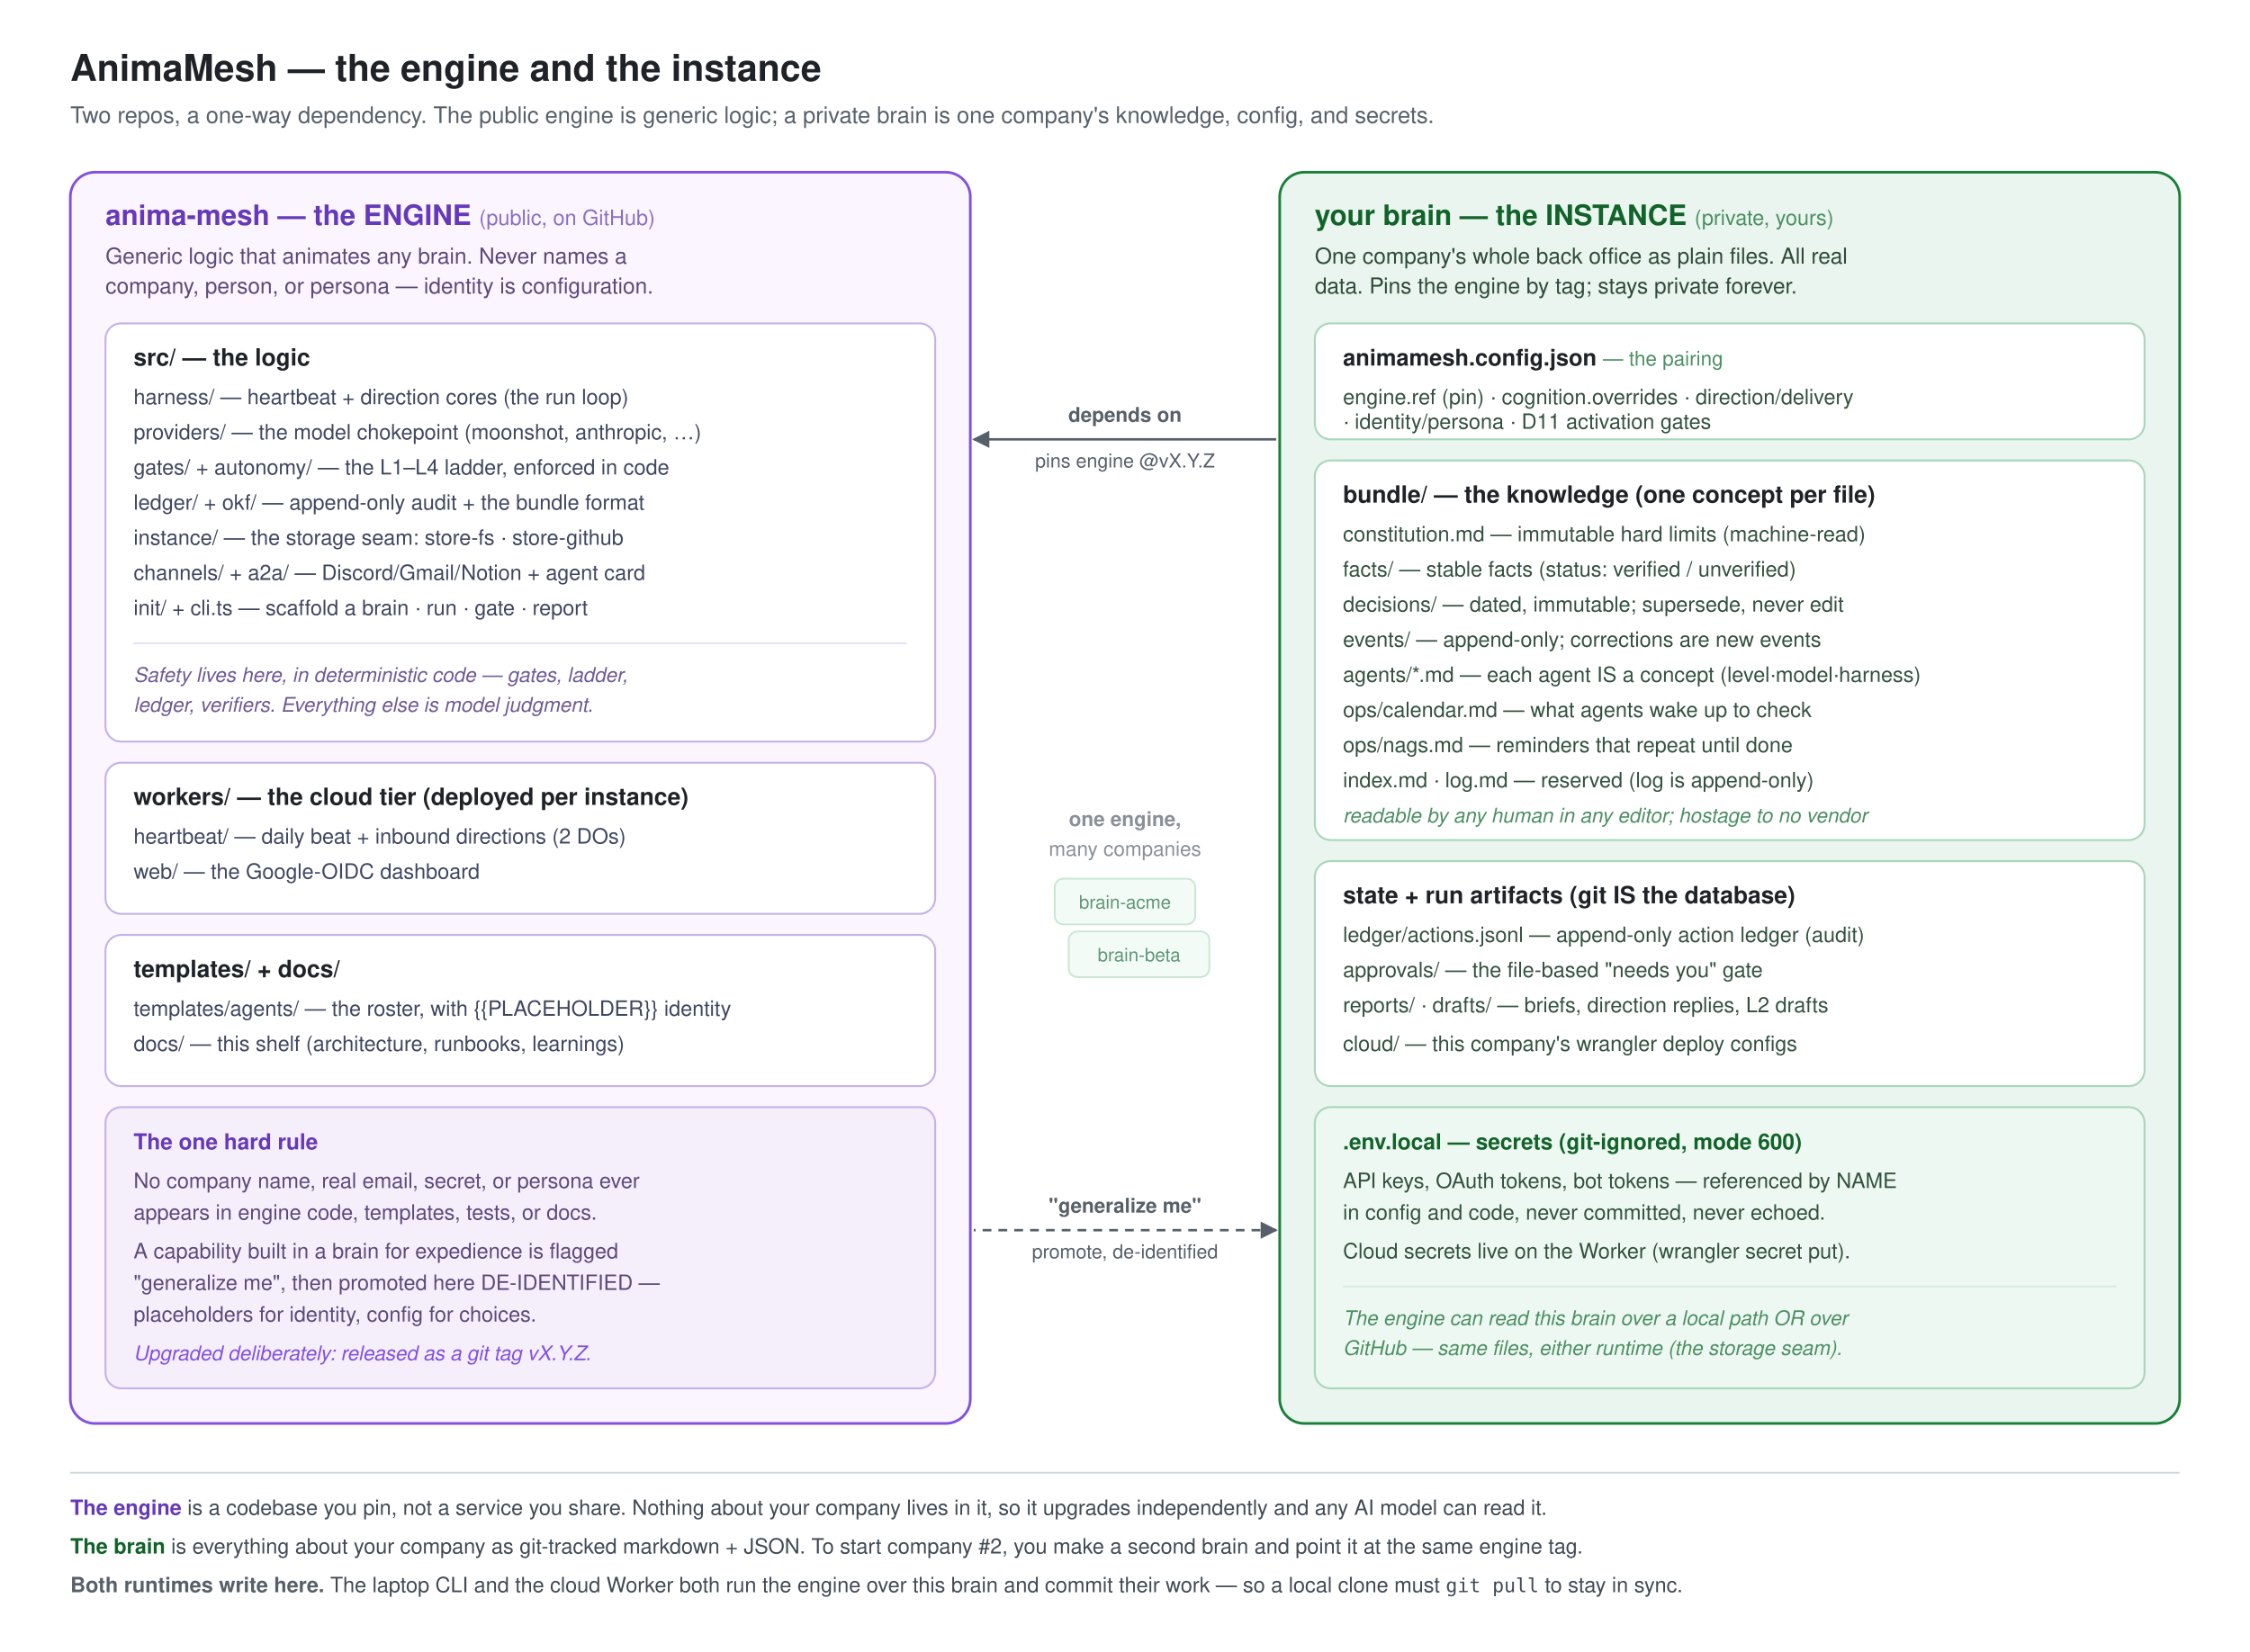
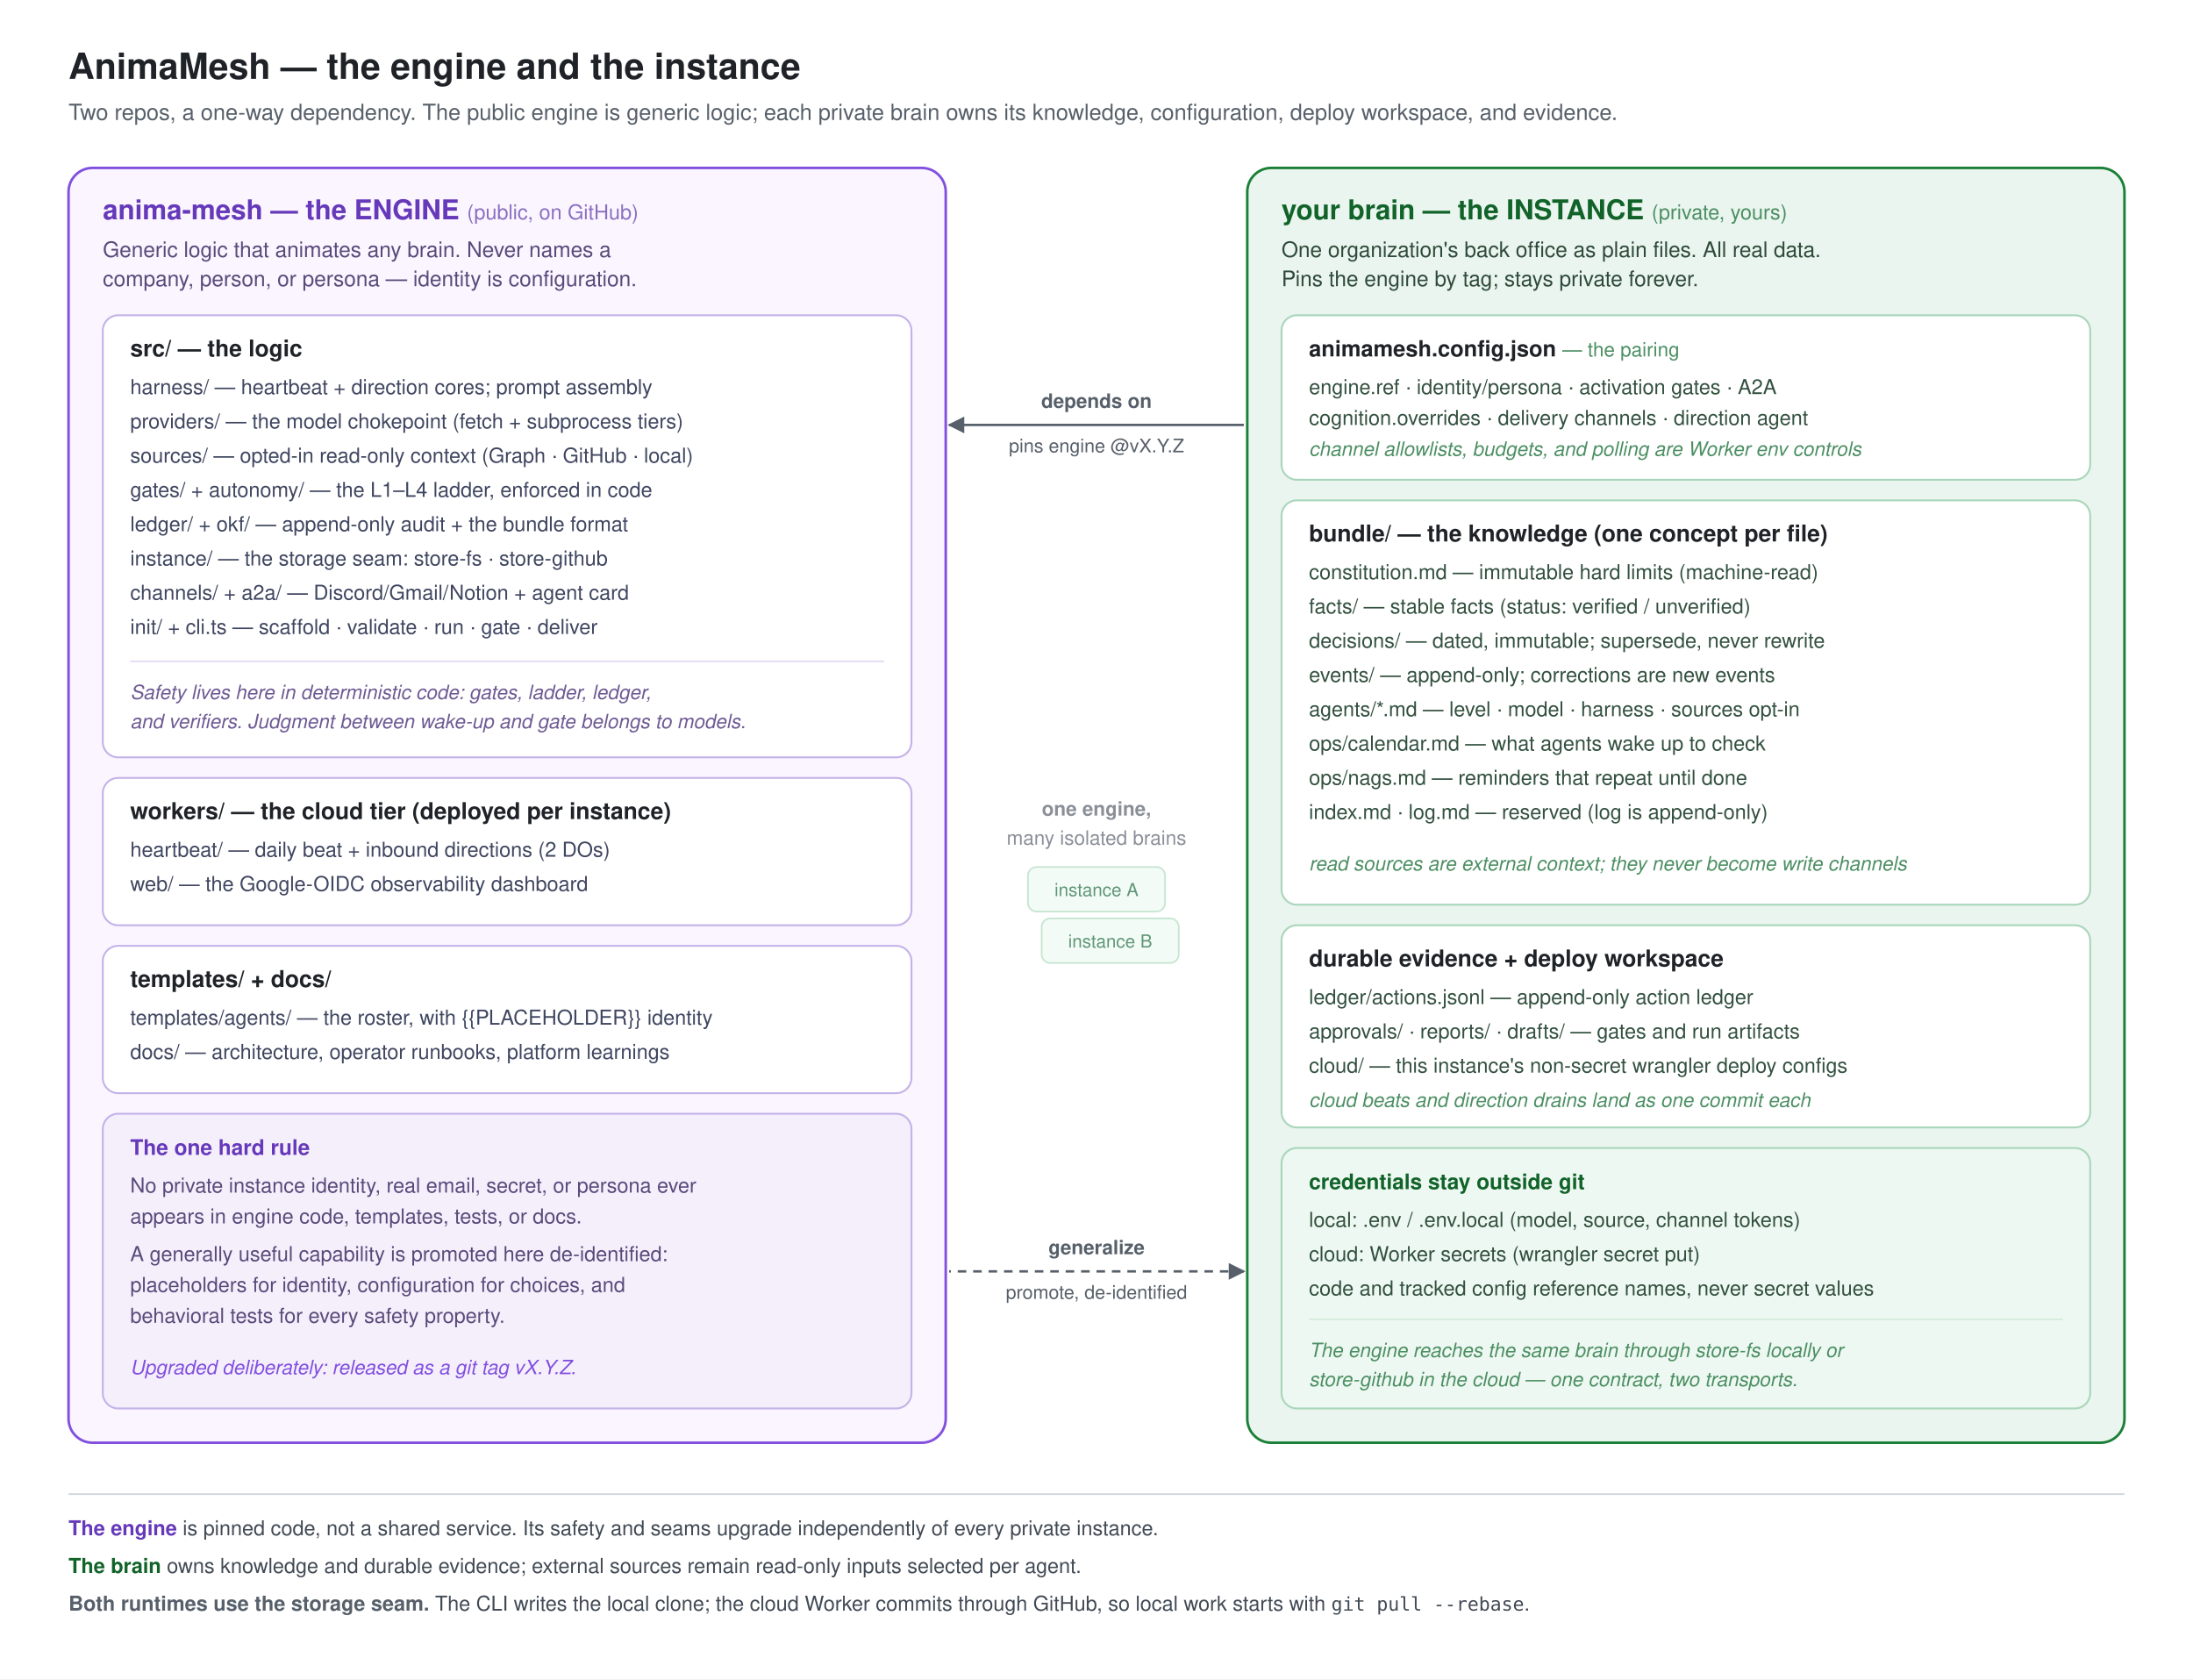
- <svg xmlns="http://www.w3.org/2000/svg" viewBox="0 0 1280 940" font-family="ui-sans-serif, -apple-system, 'Segoe UI', Helvetica, Arial, sans-serif">
+ <svg xmlns="http://www.w3.org/2000/svg" viewBox="0 0 1280 980" font-family="ui-sans-serif, -apple-system, 'Segoe UI', Helvetica, Arial, sans-serif">
  <defs>
    <marker id="ar" viewBox="0 0 10 10" refX="9" refY="5" markerWidth="7" markerHeight="7" orient="auto-start-reverse">
      <path d="M 0 0 L 10 5 L 0 10 z" fill="#57606a" />
    </marker>
  </defs>
-   <rect x="0" y="0" width="1280" height="940" fill="#ffffff" />
+   <rect x="0" y="0" width="1280" height="980" fill="#ffffff" />
  <text x="40" y="46" font-size="21" font-weight="700" fill="#1f2328">AnimaMesh — the engine and the instance</text>
-   <text x="40" y="70" font-size="13" fill="#57606a">Two repos, a one-way dependency. The public engine is generic logic; a private brain is one company's knowledge, config, and secrets.</text>
-   <rect x="40" y="98" width="512" height="712" rx="14" fill="#faf5ff" stroke="#8250df" stroke-width="1.5" />
+   <text x="40" y="70" font-size="13" fill="#57606a">Two repos, a one-way dependency. The public engine is generic logic; each private brain owns its knowledge, configuration, deploy workspace, and evidence.</text>
+   <rect x="40" y="98" width="512" height="744" rx="14" fill="#faf5ff" stroke="#8250df" stroke-width="1.5" />
  <text x="60" y="128" font-size="16" font-weight="700" fill="#6639ba">anima-mesh — the ENGINE  <tspan font-weight="400" font-size="12" fill="#8a6fc0">(public, on GitHub)</tspan>
  </text>
  <text x="60" y="150" font-size="12.5" fill="#5a4a7a">Generic logic that animates any brain. Never names a</text>
  <text x="60" y="167" font-size="12.5" fill="#5a4a7a">company, person, or persona — identity is configuration.</text>
-   <rect x="60" y="184" width="472" height="238" rx="9" fill="#ffffff" stroke="#c4b3e8" stroke-width="1.1" />
+   <rect x="60" y="184" width="472" height="258" rx="9" fill="#ffffff" stroke="#c4b3e8" stroke-width="1.1" />
  <text x="76" y="208" font-size="13.5" font-weight="700" fill="#1f2328">src/ — the logic</text>
-   <text x="76" y="230" font-size="12" fill="#3f4660">harness/ — heartbeat + direction cores (the run loop)</text>
-   <text x="76" y="250" font-size="12" fill="#3f4660">providers/ — the model chokepoint (moonshot, anthropic, …)</text>
-   <text x="76" y="270" font-size="12" fill="#3f4660">gates/ + autonomy/ — the L1–L4 ladder, enforced in code</text>
-   <text x="76" y="290" font-size="12" fill="#3f4660">ledger/ + okf/ — append-only audit + the bundle format</text>
-   <text x="76" y="310" font-size="12" fill="#3f4660">instance/ — the storage seam: store-fs · store-github</text>
-   <text x="76" y="330" font-size="12" fill="#3f4660">channels/ + a2a/ — Discord/Gmail/Notion + agent card</text>
-   <text x="76" y="350" font-size="12" fill="#3f4660">init/ + cli.ts — scaffold a brain · run · gate · report</text>
-   <line x1="76" y1="366" x2="516" y2="366" stroke="#e5dcf5" />
-   <text x="76" y="388" font-size="11.5" fill="#6e5a94" font-style="italic">Safety lives here, in deterministic code — gates, ladder,</text>
-   <text x="76" y="405" font-size="11.5" fill="#6e5a94" font-style="italic">ledger, verifiers. Everything else is model judgment.</text>
-   <rect x="60" y="434" width="472" height="86" rx="9" fill="#ffffff" stroke="#c4b3e8" stroke-width="1.1" />
-   <text x="76" y="458" font-size="13.5" font-weight="700" fill="#1f2328">workers/ — the cloud tier (deployed per instance)</text>
-   <text x="76" y="480" font-size="12" fill="#3f4660">heartbeat/ — daily beat + inbound directions (2 DOs)</text>
-   <text x="76" y="500" font-size="12" fill="#3f4660">web/ — the Google-OIDC dashboard</text>
-   <rect x="60" y="532" width="472" height="86" rx="9" fill="#ffffff" stroke="#c4b3e8" stroke-width="1.1" />
-   <text x="76" y="556" font-size="13.5" font-weight="700" fill="#1f2328">templates/ + docs/</text>
-   <text x="76" y="578" font-size="12" fill="#3f4660">templates/agents/ — the roster, with {{PLACEHOLDER}} identity</text>
-   <text x="76" y="598" font-size="12" fill="#3f4660">docs/ — this shelf (architecture, runbooks, learnings)</text>
-   <rect x="60" y="630" width="472" height="160" rx="9" fill="#f5effc" stroke="#c4b3e8" stroke-width="1.1" />
-   <text x="76" y="654" font-size="12.5" font-weight="700" fill="#6639ba">The one hard rule</text>
-   <text x="76" y="676" font-size="12" fill="#5a4a7a">No company name, real email, secret, or persona ever</text>
-   <text x="76" y="694" font-size="12" fill="#5a4a7a">appears in engine code, templates, tests, or docs.</text>
-   <text x="76" y="716" font-size="12" fill="#5a4a7a">A capability built in a brain for expedience is flagged</text>
-   <text x="76" y="734" font-size="12" fill="#5a4a7a">"generalize me", then promoted here DE-IDENTIFIED —</text>
-   <text x="76" y="752" font-size="12" fill="#5a4a7a">placeholders for identity, config for choices.</text>
-   <text x="76" y="774" font-size="11.5" fill="#8250df" font-style="italic">Upgraded deliberately: released as a git tag vX.Y.Z.</text>
-   <rect x="728" y="98" width="512" height="712" rx="14" fill="#e9f5ee" stroke="#1a7f37" stroke-width="1.5" />
+   <text x="76" y="230" font-size="12" fill="#3f4660">harness/ — heartbeat + direction cores; prompt assembly</text>
+   <text x="76" y="250" font-size="12" fill="#3f4660">providers/ — the model chokepoint (fetch + subprocess tiers)</text>
+   <text x="76" y="270" font-size="12" fill="#3f4660">sources/ — opted-in read-only context (Graph · GitHub · local)</text>
+   <text x="76" y="290" font-size="12" fill="#3f4660">gates/ + autonomy/ — the L1–L4 ladder, enforced in code</text>
+   <text x="76" y="310" font-size="12" fill="#3f4660">ledger/ + okf/ — append-only audit + the bundle format</text>
+   <text x="76" y="330" font-size="12" fill="#3f4660">instance/ — the storage seam: store-fs · store-github</text>
+   <text x="76" y="350" font-size="12" fill="#3f4660">channels/ + a2a/ — Discord/Gmail/Notion + agent card</text>
+   <text x="76" y="370" font-size="12" fill="#3f4660">init/ + cli.ts — scaffold · validate · run · gate · deliver</text>
+   <line x1="76" y1="386" x2="516" y2="386" stroke="#e5dcf5" />
+   <text x="76" y="408" font-size="11.5" fill="#6e5a94" font-style="italic">Safety lives here in deterministic code: gates, ladder, ledger,</text>
+   <text x="76" y="425" font-size="11.5" fill="#6e5a94" font-style="italic">and verifiers. Judgment between wake-up and gate belongs to models.</text>
+   <rect x="60" y="454" width="472" height="86" rx="9" fill="#ffffff" stroke="#c4b3e8" stroke-width="1.1" />
+   <text x="76" y="478" font-size="13.5" font-weight="700" fill="#1f2328">workers/ — the cloud tier (deployed per instance)</text>
+   <text x="76" y="500" font-size="12" fill="#3f4660">heartbeat/ — daily beat + inbound directions (2 DOs)</text>
+   <text x="76" y="520" font-size="12" fill="#3f4660">web/ — the Google-OIDC observability dashboard</text>
+   <rect x="60" y="552" width="472" height="86" rx="9" fill="#ffffff" stroke="#c4b3e8" stroke-width="1.1" />
+   <text x="76" y="576" font-size="13.5" font-weight="700" fill="#1f2328">templates/ + docs/</text>
+   <text x="76" y="598" font-size="12" fill="#3f4660">templates/agents/ — the roster, with {{PLACEHOLDER}} identity</text>
+   <text x="76" y="618" font-size="12" fill="#3f4660">docs/ — architecture, operator runbooks, platform learnings</text>
+   <rect x="60" y="650" width="472" height="172" rx="9" fill="#f5effc" stroke="#c4b3e8" stroke-width="1.1" />
+   <text x="76" y="674" font-size="12.5" font-weight="700" fill="#6639ba">The one hard rule</text>
+   <text x="76" y="696" font-size="12" fill="#5a4a7a">No private instance identity, real email, secret, or persona ever</text>
+   <text x="76" y="714" font-size="12" fill="#5a4a7a">appears in engine code, templates, tests, or docs.</text>
+   <text x="76" y="736" font-size="12" fill="#5a4a7a">A generally useful capability is promoted here de-identified:</text>
+   <text x="76" y="754" font-size="12" fill="#5a4a7a">placeholders for identity, configuration for choices, and</text>
+   <text x="76" y="772" font-size="12" fill="#5a4a7a">behavioral tests for every safety property.</text>
+   <text x="76" y="802" font-size="11.5" fill="#8250df" font-style="italic">Upgraded deliberately: released as a git tag vX.Y.Z.</text>
+   <rect x="728" y="98" width="512" height="744" rx="14" fill="#e9f5ee" stroke="#1a7f37" stroke-width="1.5" />
  <text x="748" y="128" font-size="16" font-weight="700" fill="#116329">your brain — the INSTANCE  <tspan font-weight="400" font-size="12" fill="#4c8f63">(private, yours)</tspan>
  </text>
-   <text x="748" y="150" font-size="12.5" fill="#2f4a3a">One company's whole back office as plain files. All real</text>
-   <text x="748" y="167" font-size="12.5" fill="#2f4a3a">data. Pins the engine by tag; stays private forever.</text>
-   <rect x="748" y="184" width="472" height="66" rx="9" fill="#ffffff" stroke="#a9d6bb" stroke-width="1.1" />
+   <text x="748" y="150" font-size="12.5" fill="#2f4a3a">One organization's back office as plain files. All real data.</text>
+   <text x="748" y="167" font-size="12.5" fill="#2f4a3a">Pins the engine by tag; stays private forever.</text>
+   <rect x="748" y="184" width="472" height="96" rx="9" fill="#ffffff" stroke="#a9d6bb" stroke-width="1.1" />
  <text x="764" y="208" font-size="13" font-weight="700" fill="#1f2328">animamesh.config.json <tspan font-weight="400" font-size="11.5" fill="#4c8f63">— the pairing</tspan>
  </text>
-   <text x="764" y="230" font-size="12" fill="#33513f">engine.ref (pin) · cognition.overrides · direction/delivery</text>
-   <text x="764" y="244" font-size="12" fill="#33513f">· identity/persona · D11 activation gates</text>
-   <rect x="748" y="262" width="472" height="216" rx="9" fill="#ffffff" stroke="#a9d6bb" stroke-width="1.1" />
-   <text x="764" y="286" font-size="13.5" font-weight="700" fill="#1f2328">bundle/ — the knowledge (one concept per file)</text>
-   <text x="764" y="308" font-size="12" fill="#33513f">constitution.md — immutable hard limits (machine-read)</text>
-   <text x="764" y="328" font-size="12" fill="#33513f">facts/ — stable facts (status: verified / unverified)</text>
-   <text x="764" y="348" font-size="12" fill="#33513f">decisions/ — dated, immutable; supersede, never edit</text>
-   <text x="764" y="368" font-size="12" fill="#33513f">events/ — append-only; corrections are new events</text>
-   <text x="764" y="388" font-size="12" fill="#33513f">agents/*.md — each agent IS a concept (level·model·harness)</text>
-   <text x="764" y="408" font-size="12" fill="#33513f">ops/calendar.md — what agents wake up to check</text>
-   <text x="764" y="428" font-size="12" fill="#33513f">ops/nags.md — reminders that repeat until done</text>
-   <text x="764" y="448" font-size="12" fill="#33513f">index.md · log.md — reserved (log is append-only)</text>
-   <text x="764" y="468" font-size="11.5" fill="#4c8f63" font-style="italic">readable by any human in any editor; hostage to no vendor</text>
-   <rect x="748" y="490" width="472" height="128" rx="9" fill="#ffffff" stroke="#a9d6bb" stroke-width="1.1" />
-   <text x="764" y="514" font-size="13.5" font-weight="700" fill="#1f2328">state + run artifacts (git IS the database)</text>
-   <text x="764" y="536" font-size="12" fill="#33513f">ledger/actions.jsonl — append-only action ledger (audit)</text>
-   <text x="764" y="556" font-size="12" fill="#33513f">approvals/ — the file-based "needs you" gate</text>
-   <text x="764" y="576" font-size="12" fill="#33513f">reports/ · drafts/ — briefs, direction replies, L2 drafts</text>
-   <text x="764" y="598" font-size="12" fill="#33513f">cloud/ — this company's wrangler deploy configs</text>
-   <rect x="748" y="630" width="472" height="160" rx="9" fill="#eef8f2" stroke="#a9d6bb" stroke-width="1.1" />
-   <text x="764" y="654" font-size="12.5" font-weight="700" fill="#116329">.env.local — secrets (git-ignored, mode 600)</text>
-   <text x="764" y="676" font-size="12" fill="#33513f">API keys, OAuth tokens, bot tokens — referenced by NAME</text>
-   <text x="764" y="694" font-size="12" fill="#33513f">in config and code, never committed, never echoed.</text>
-   <text x="764" y="716" font-size="12" fill="#33513f">Cloud secrets live on the Worker (wrangler secret put).</text>
-   <line x1="764" y1="732" x2="1204" y2="732" stroke="#d4ebdd" />
-   <text x="764" y="754" font-size="11.5" fill="#4c8f63" font-style="italic">The engine can read this brain over a local path OR over</text>
-   <text x="764" y="771" font-size="11.5" fill="#4c8f63" font-style="italic">GitHub — same files, either runtime (the storage seam).</text>
-   <path d="M 726 250 L 554 250" stroke="#57606a" stroke-width="1.4" fill="none" marker-end="url(#ar)" />
-   <text x="640" y="240" font-size="11.5" fill="#57606a" text-anchor="middle" font-weight="600">depends on</text>
-   <text x="640" y="266" font-size="11" fill="#57606a" text-anchor="middle">pins engine @vX.Y.Z</text>
-   <path d="M 726 700 L 554 700" stroke="#57606a" stroke-width="1.4" fill="none" stroke-dasharray="5 4" marker-start="url(#ar)" />
-   <text x="640" y="690" font-size="11.5" fill="#57606a" text-anchor="middle" font-weight="600">"generalize me"</text>
-   <text x="640" y="716" font-size="11" fill="#57606a" text-anchor="middle">promote, de-identified</text>
-   <text x="640" y="470" font-size="11.5" fill="#8a8f98" text-anchor="middle" font-weight="600">one engine,</text>
-   <text x="640" y="487" font-size="11.5" fill="#8a8f98" text-anchor="middle">many companies</text>
-   <rect x="600" y="500" width="80" height="26" rx="5" fill="#f3fbf6" stroke="#c8e6d3" stroke-width="1" />
-   <text x="640" y="517" font-size="10.5" fill="#5f9676" text-anchor="middle">brain-acme</text>
-   <rect x="608" y="530" width="80" height="26" rx="5" fill="#f3fbf6" stroke="#c8e6d3" stroke-width="1" />
-   <text x="648" y="547" font-size="10.5" fill="#5f9676" text-anchor="middle">brain-beta</text>
-   <line x1="40" y1="838" x2="1240" y2="838" stroke="#d0d7de" />
-   <text x="40" y="862" font-size="12" fill="#414a55">
-     <tspan font-weight="700" fill="#6639ba">The engine</tspan> is a codebase you pin, not a service you share. Nothing about your company lives in it, so it upgrades independently and any AI model can read it.</text>
-   <text x="40" y="884" font-size="12" fill="#414a55">
-     <tspan font-weight="700" fill="#116329">The brain</tspan> is everything about your company as git-tracked markdown + JSON. To start company #2, you make a second brain and point it at the same engine tag.</text>
-   <text x="40" y="906" font-size="12" fill="#414a55">
-     <tspan font-weight="700" fill="#57606a">Both runtimes write here.</tspan> The laptop CLI and the cloud Worker both run the engine over this brain and commit their work — so a local clone must <tspan font-family="ui-monospace, monospace" font-size="11">git pull</tspan> to stay in sync.</text>
+   <text x="764" y="230" font-size="12" fill="#33513f">engine.ref · identity/persona · activation gates · A2A</text>
+   <text x="764" y="248" font-size="12" fill="#33513f">cognition.overrides · delivery channels · direction agent</text>
+   <text x="764" y="266" font-size="11.5" fill="#4c8f63" font-style="italic">channel allowlists, budgets, and polling are Worker env controls</text>
+   <rect x="748" y="292" width="472" height="236" rx="9" fill="#ffffff" stroke="#a9d6bb" stroke-width="1.1" />
+   <text x="764" y="316" font-size="13.5" font-weight="700" fill="#1f2328">bundle/ — the knowledge (one concept per file)</text>
+   <text x="764" y="338" font-size="12" fill="#33513f">constitution.md — immutable hard limits (machine-read)</text>
+   <text x="764" y="358" font-size="12" fill="#33513f">facts/ — stable facts (status: verified / unverified)</text>
+   <text x="764" y="378" font-size="12" fill="#33513f">decisions/ — dated, immutable; supersede, never rewrite</text>
+   <text x="764" y="398" font-size="12" fill="#33513f">events/ — append-only; corrections are new events</text>
+   <text x="764" y="418" font-size="12" fill="#33513f">agents/*.md — level · model · harness · sources opt-in</text>
+   <text x="764" y="438" font-size="12" fill="#33513f">ops/calendar.md — what agents wake up to check</text>
+   <text x="764" y="458" font-size="12" fill="#33513f">ops/nags.md — reminders that repeat until done</text>
+   <text x="764" y="478" font-size="12" fill="#33513f">index.md · log.md — reserved (log is append-only)</text>
+   <text x="764" y="508" font-size="11.5" fill="#4c8f63" font-style="italic">read sources are external context; they never become write channels</text>
+   <rect x="748" y="540" width="472" height="118" rx="9" fill="#ffffff" stroke="#a9d6bb" stroke-width="1.1" />
+   <text x="764" y="564" font-size="13.5" font-weight="700" fill="#1f2328">durable evidence + deploy workspace</text>
+   <text x="764" y="586" font-size="12" fill="#33513f">ledger/actions.jsonl — append-only action ledger</text>
+   <text x="764" y="606" font-size="12" fill="#33513f">approvals/ · reports/ · drafts/ — gates and run artifacts</text>
+   <text x="764" y="626" font-size="12" fill="#33513f">cloud/ — this instance's non-secret wrangler deploy configs</text>
+   <text x="764" y="646" font-size="11.5" fill="#4c8f63" font-style="italic">cloud beats and direction drains land as one commit each</text>
+   <rect x="748" y="670" width="472" height="152" rx="9" fill="#eef8f2" stroke="#a9d6bb" stroke-width="1.1" />
+   <text x="764" y="694" font-size="12.5" font-weight="700" fill="#116329">credentials stay outside git</text>
+   <text x="764" y="716" font-size="12" fill="#33513f">local: .env / .env.local (model, source, channel tokens)</text>
+   <text x="764" y="736" font-size="12" fill="#33513f">cloud: Worker secrets (wrangler secret put)</text>
+   <text x="764" y="756" font-size="12" fill="#33513f">code and tracked config reference names, never secret values</text>
+   <line x1="764" y1="770" x2="1204" y2="770" stroke="#d4ebdd" />
+   <text x="764" y="792" font-size="11.5" fill="#4c8f63" font-style="italic">The engine reaches the same brain through store-fs locally or</text>
+   <text x="764" y="809" font-size="11.5" fill="#4c8f63" font-style="italic">store-github in the cloud — one contract, two transports.</text>
+   <path d="M 726 248 L 554 248" stroke="#57606a" stroke-width="1.4" fill="none" marker-end="url(#ar)" />
+   <text x="640" y="238" font-size="11.5" fill="#57606a" text-anchor="middle" font-weight="600">depends on</text>
+   <text x="640" y="264" font-size="11" fill="#57606a" text-anchor="middle">pins engine @vX.Y.Z</text>
+   <path d="M 726 742 L 554 742" stroke="#57606a" stroke-width="1.4" fill="none" stroke-dasharray="5 4" marker-start="url(#ar)" />
+   <text x="640" y="732" font-size="11.5" fill="#57606a" text-anchor="middle" font-weight="600">generalize</text>
+   <text x="640" y="758" font-size="11" fill="#57606a" text-anchor="middle">promote, de-identified</text>
+   <text x="640" y="476" font-size="11.5" fill="#8a8f98" text-anchor="middle" font-weight="600">one engine,</text>
+   <text x="640" y="493" font-size="11.5" fill="#8a8f98" text-anchor="middle">many isolated brains</text>
+   <rect x="600" y="506" width="80" height="26" rx="5" fill="#f3fbf6" stroke="#c8e6d3" stroke-width="1" />
+   <text x="640" y="523" font-size="10.5" fill="#5f9676" text-anchor="middle">instance A</text>
+   <rect x="608" y="536" width="80" height="26" rx="5" fill="#f3fbf6" stroke="#c8e6d3" stroke-width="1" />
+   <text x="648" y="553" font-size="10.5" fill="#5f9676" text-anchor="middle">instance B</text>
+   <line x1="40" y1="872" x2="1240" y2="872" stroke="#d0d7de" />
+   <text x="40" y="896" font-size="12" fill="#414a55">
+     <tspan font-weight="700" fill="#6639ba">The engine</tspan> is pinned code, not a shared service. Its safety and seams upgrade independently of every private instance.</text>
+   <text x="40" y="918" font-size="12" fill="#414a55">
+     <tspan font-weight="700" fill="#116329">The brain</tspan> owns knowledge and durable evidence; external sources remain read-only inputs selected per agent.</text>
+   <text x="40" y="940" font-size="12" fill="#414a55">
+     <tspan font-weight="700" fill="#57606a">Both runtimes use the storage seam.</tspan> The CLI writes the local clone; the cloud Worker commits through GitHub, so local work starts with <tspan font-family="ui-monospace, monospace" font-size="11">git pull --rebase</tspan>.</text>
</svg>
